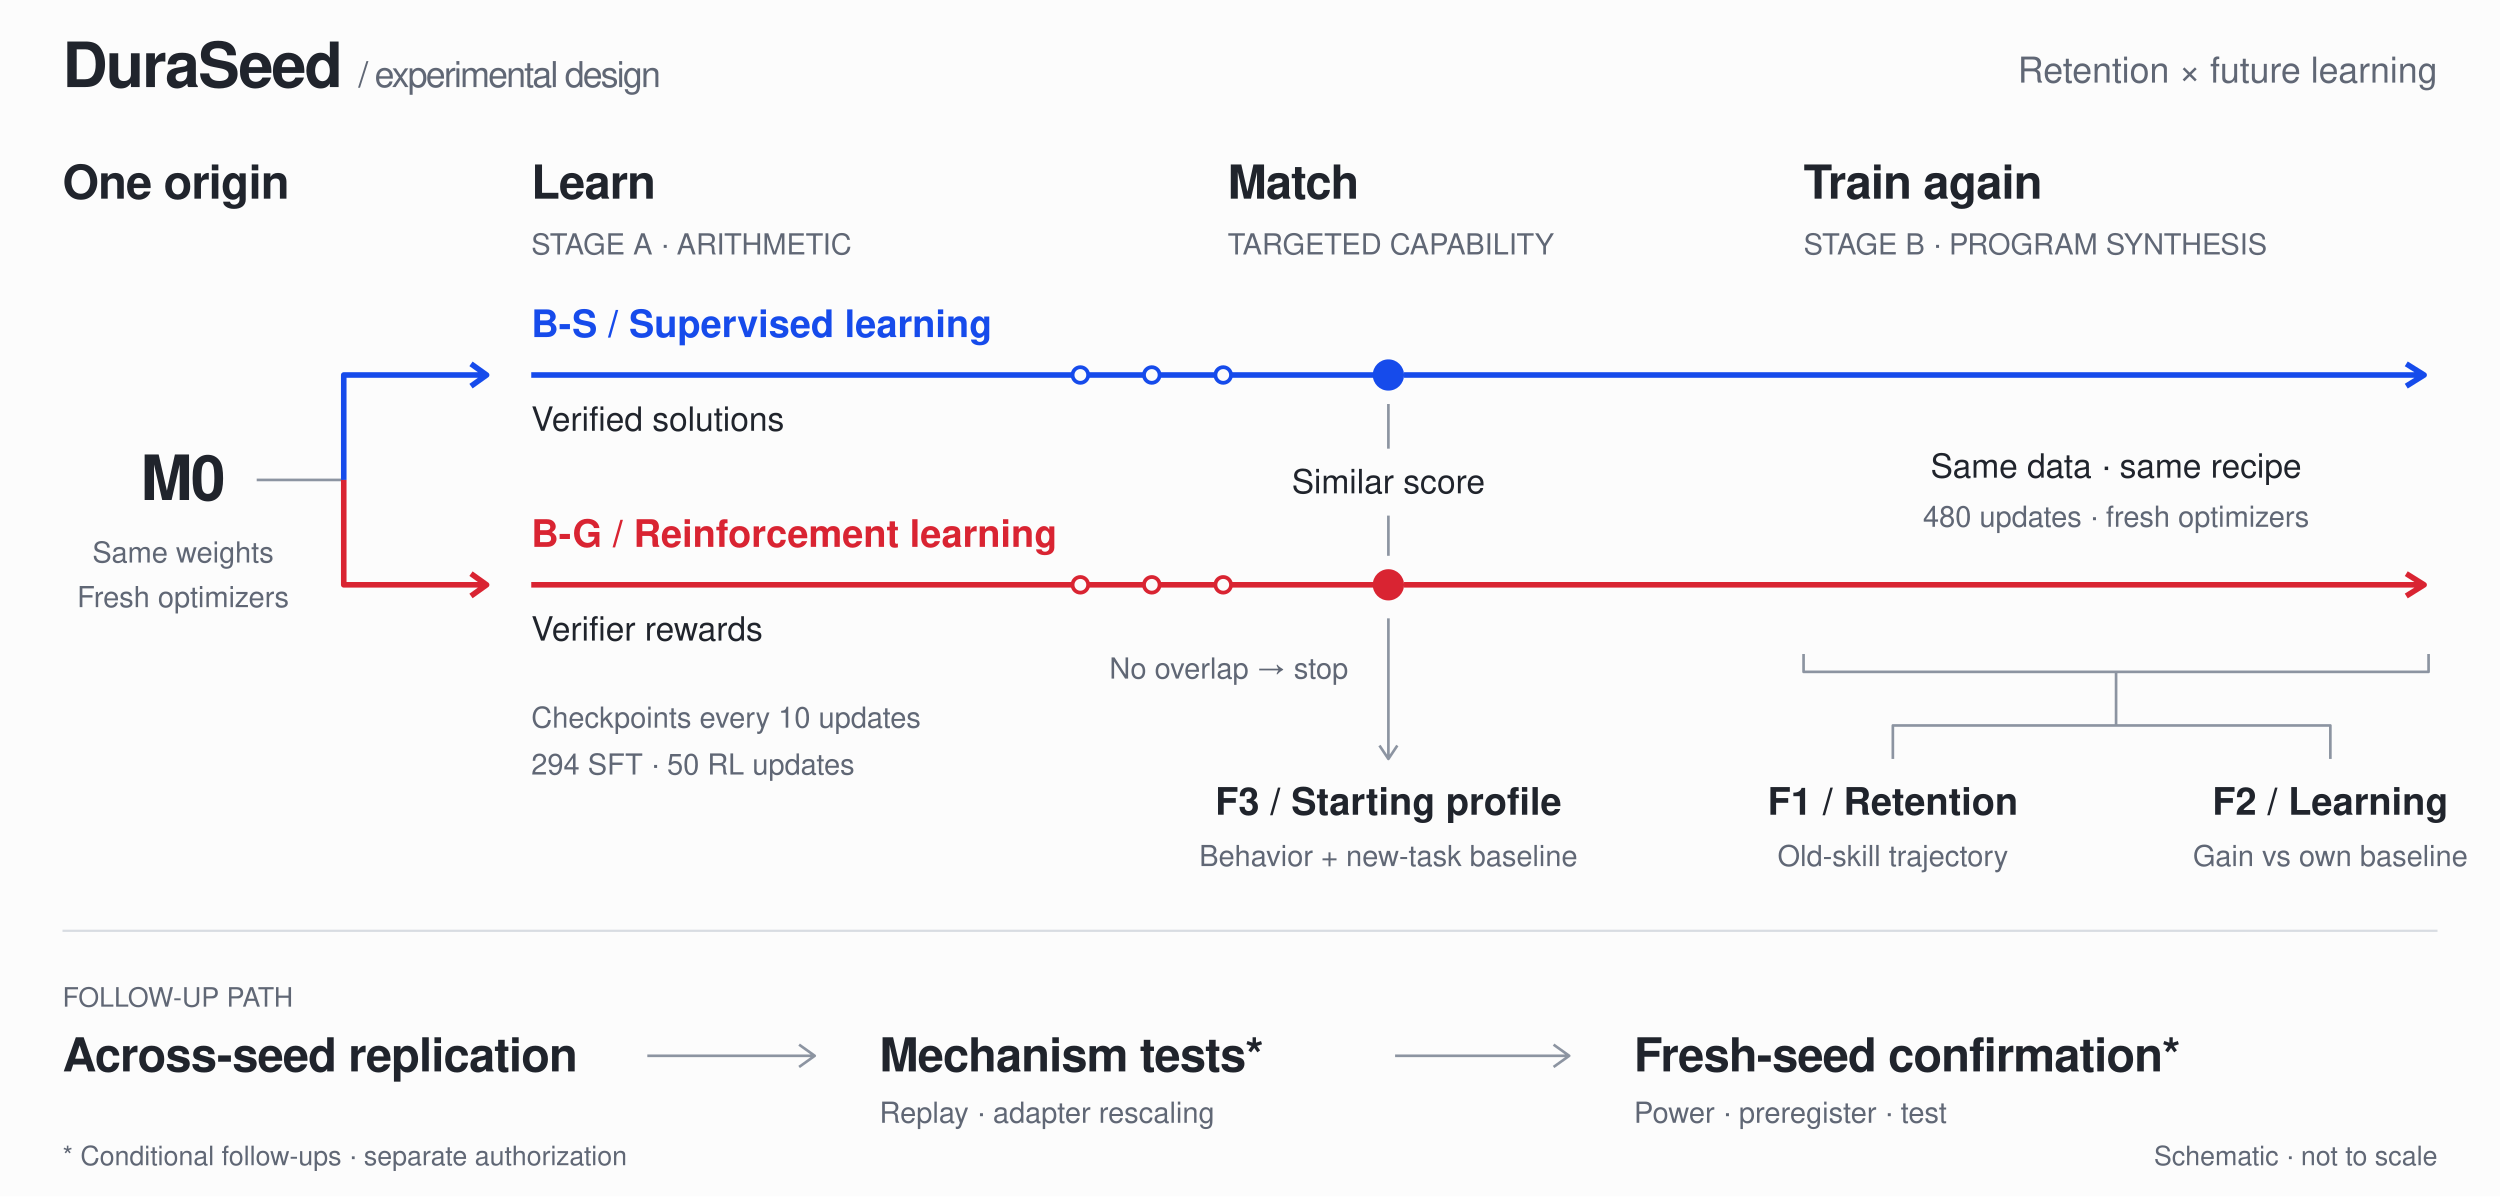
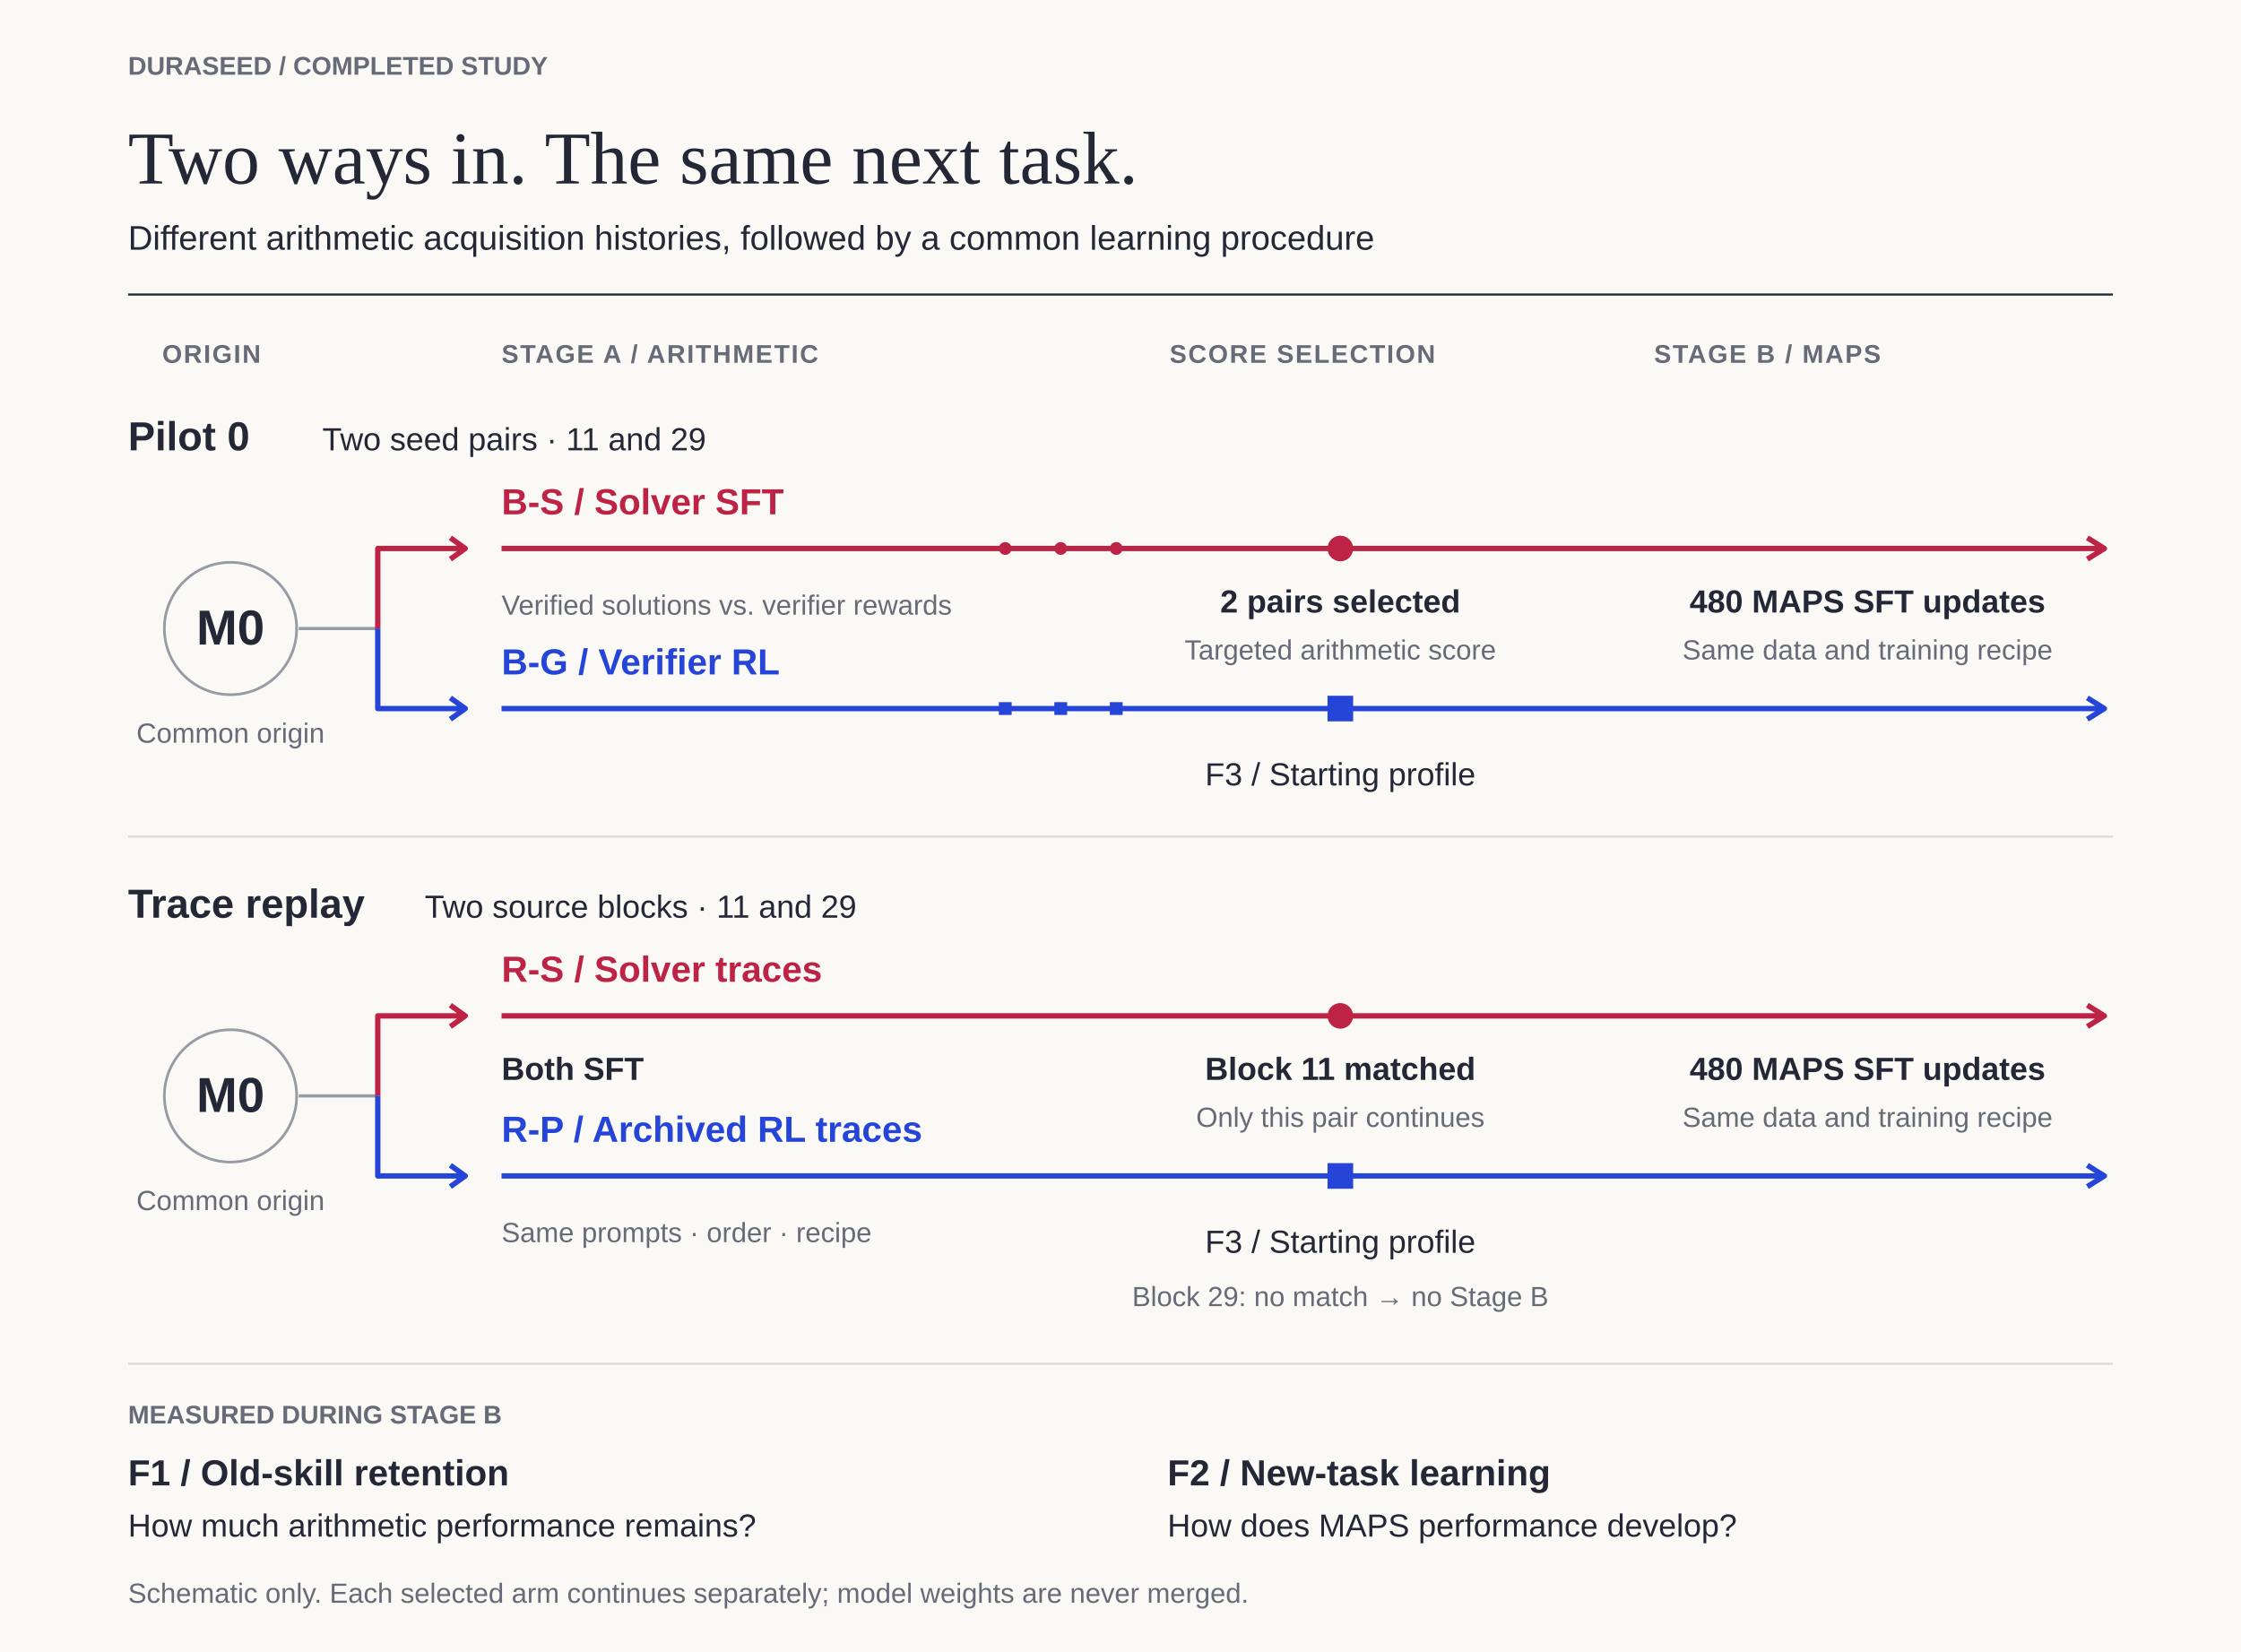
- <svg xmlns="http://www.w3.org/2000/svg" width="1120" height="536" viewBox="0 0 1120 536" role="img" aria-labelledby="title desc">
+ <svg xmlns="http://www.w3.org/2000/svg" width="1050" height="774" viewBox="0 0 1050 774" role="img" aria-labelledby="title desc">
  <style>
-     text { font-family: "Helvetica Neue", Helvetica, Arial, sans-serif; fill: #20242c; }
-     .paper { fill: #fcfcfc; }
-     .title { font-size: 28px; font-weight: 650; letter-spacing: -.8px; }
-     .subtitle { font-size: 16px; fill: #606775; }
-     .stage { font-size: 21px; font-weight: 600; letter-spacing: -.35px; }
-     .label { font-size: 17px; font-weight: 600; }
+     text { font-family: Arial, Helvetica, sans-serif; fill: #242735; }
+     .editorial { font-family: Georgia, "Times New Roman", serif; font-size: 35px; }
+     .eyebrow { font-size: 12px; font-weight: 600; fill: #676B78; }
+     .column { font-size: 12px; font-weight: 600; letter-spacing: .7px; fill: #676B78; }
+     .comparison { font-size: 19px; font-weight: 600; }
+     .arm { font-size: 17px; font-weight: 600; }
    .body { font-size: 15px; }
-     .note { font-size: 13px; fill: #606775; }
-     .small { font-size: 12px; fill: #606775; }
-     .rule { stroke: #d8dce2; stroke-width: 1; }
-     .flow { fill: none; stroke-width: 2.5; stroke-linejoin: round; }
-     .connector { fill: none; stroke: #8c94a1; stroke-width: 1.2; stroke-linejoin: round; }
-     .sft-line { stroke: #164beb; }
-     .rl-line { stroke: #d92432; }
-     .sft-ink { fill: #164beb; }
-     .rl-ink { fill: #d92432; }
-     .point { fill: #fcfcfc; stroke-width: 1.7; }
-     @media (prefers-color-scheme: dark) {
-       .paper { fill: #13161b; }
-       text { fill: #edf0f5; }
-       .subtitle, .note, .small { fill: #a8b1bf; }
-       .rule { stroke: #343b47; }
-       .connector { stroke: #8994a5; }
-       .sft-line { stroke: #5485ff; }
-       .rl-line { stroke: #ff4b5b; }
-       .sft-ink { fill: #5485ff; }
-       .rl-ink { fill: #ff4b5b; }
-       .point { fill: #13161b; }
-     }
+     .note { font-size: 13px; fill: #676B78; }
+     .solver { fill: #BC2344; }
+     .policy { fill: #2545D9; }
+     .red-path { stroke: #BC2344; }
+     .blue-path { stroke: #2545D9; }
+     .track { fill: none; stroke-width: 2.5; stroke-linejoin: round; }
+     .rule { stroke: #DADCD9; stroke-width: 1; }
+     .origin { fill: #FAF9F5; stroke: #969BA4; stroke-width: 1.25; }
  </style>
-   <rect width="1120" height="536" class="paper" />
-   <text x="28" y="39" class="title">DuraSeed <tspan font-weight="400" class="subtitle">/ experimental design</tspan>
-   </text>
-   <text x="1092" y="37" text-anchor="end" class="subtitle">Retention × future learning</text>
-   <text x="28" y="89" class="stage">One origin</text>
-   <text x="238" y="89" class="stage">Learn</text>
-   <text x="238" y="114" class="note">STAGE A · ARITHMETIC</text>
-   <text x="550" y="89" class="stage">Match</text>
-   <text x="550" y="114" class="note">TARGETED CAPABILITY</text>
-   <text x="808" y="89" class="stage">Train again</text>
-   <text x="808" y="114" class="note">STAGE B · PROGRAM SYNTHESIS</text>
-   <text x="82" y="224" text-anchor="middle" class="title">M0</text>
-   <text x="82" y="252" text-anchor="middle" class="note">Same weights</text>
-   <text x="82" y="272" text-anchor="middle" class="note">Fresh optimizers</text>
-   <path d="M115 215 H154" class="connector" />
-   <path d="M154 215 V168 H218 M211 163 L218 168 L211 173" class="flow sft-line" />
-   <path d="M154 215 V262 H218 M211 257 L218 262 L211 267" class="flow rl-line" />
-   <text x="238" y="151" class="label sft-ink">B-S / Supervised learning</text>
-   <path d="M238 168 H622" class="flow sft-line" />
-   <text x="238" y="193" class="body">Verified solutions</text>
-   <text x="238" y="245" class="label rl-ink">B-G / Reinforcement learning</text>
-   <path d="M238 262 H622" class="flow rl-line" />
-   <text x="238" y="287" class="body">Verifier rewards</text>
-   <g class="point sft-line">
-     <circle cx="484" cy="168" r="3.5" />
-     <circle cx="516" cy="168" r="3.5" />
-     <circle cx="548" cy="168" r="3.5" />
-   </g>
-   <g class="point rl-line">
-     <circle cx="484" cy="262" r="3.5" />
-     <circle cx="516" cy="262" r="3.5" />
-     <circle cx="548" cy="262" r="3.5" />
-   </g>
-   <text x="238" y="326" class="note">Checkpoints every 10 updates</text>
-   <text x="238" y="347" class="note">294 SFT · 50 RL updates</text>
-   <circle cx="622" cy="168" r="7" class="sft-ink" />
-   <circle cx="622" cy="262" r="7" class="rl-ink" />
-   <path d="M622 181 V201 M622 231 V249" class="connector" />
-   <text x="622" y="221" text-anchor="middle" class="body">Similar score</text>
-   <text x="604" y="304" text-anchor="end" class="note">No overlap → stop</text>
-   <path d="M622 277 V340 M618 334 L622 340 L626 334" class="connector" />
-   <text x="622" y="365" text-anchor="middle" class="label">F3 / Starting profile</text>
-   <text x="622" y="388" text-anchor="middle" class="note">Behavior + new-task baseline</text>
-   <path d="M629 168 H1086 M1078 163 L1086 168 L1078 173" class="flow sft-line" />
-   <path d="M629 262 H1086 M1078 257 L1086 262 L1078 267" class="flow rl-line" />
-   <text x="948" y="214" text-anchor="middle" class="body">Same data · same recipe</text>
-   <text x="948" y="236" text-anchor="middle" class="note">480 updates · fresh optimizers</text>
-   <path d="M808 293 V301 H1088 V293 M948 301 V325 M848 340 V325 H1044 V340" class="connector" />
-   <text x="848" y="365" text-anchor="middle" class="label">F1 / Retention</text>
-   <text x="848" y="388" text-anchor="middle" class="note">Old-skill trajectory</text>
-   <text x="1044" y="365" text-anchor="middle" class="label">F2 / Learning</text>
-   <text x="1044" y="388" text-anchor="middle" class="note">Gain vs own baseline</text>
-   <path d="M28 417 H1092" class="rule" />
-   <text x="28" y="451" class="small">FOLLOW-UP PATH</text>
-   <text x="28" y="480" class="stage">Across-seed replication</text>
-   <path d="M290 473 H365 M358 468 L365 473 L358 478" class="connector" />
-   <text x="394" y="480" class="stage">Mechanism tests*</text>
-   <text x="394" y="503" class="note">Replay · adapter rescaling</text>
-   <path d="M625 473 H703 M696 468 L703 473 L696 478" class="connector" />
-   <text x="732" y="480" class="stage">Fresh-seed confirmation*</text>
-   <text x="732" y="503" class="note">Power · preregister · test</text>
-   <text x="28" y="522" class="small">* Conditional follow-ups · separate authorization</text>
-   <text x="1092" y="522" text-anchor="end" class="small">Schematic · not to scale</text>
+   <rect width="1050" height="774" fill="#FAF9F5" />
+   <text x="60" y="35" class="eyebrow">DURASEED / COMPLETED STUDY</text>
+   <text x="60" y="86" class="editorial">Two ways in. The same next task.</text>
+   <text x="60" y="117" font-size="16" fill="#676B78">Different arithmetic acquisition histories, followed by a common learning procedure</text>
+   <line x1="60" y1="138" x2="990" y2="138" stroke="#242735" />
+   <text x="76" y="170" class="column">ORIGIN</text>
+   <text x="235" y="170" class="column">STAGE A / ARITHMETIC</text>
+   <text x="548" y="170" class="column">SCORE SELECTION</text>
+   <text x="775" y="170" class="column">STAGE B / MAPS</text>
+   <text x="60" y="211" class="comparison">Pilot 0</text>
+   <text x="151" y="211" class="body" fill="#676B78">Two seed pairs · 11 and 29</text>
+   <path d="M140 294.5 H177" fill="none" stroke="#969BA4" stroke-width="1.5" />
+   <path d="M177 294.5 V257 H218 M211 252 L218 257 L211 262" class="track red-path" />
+   <path d="M177 294.5 V332 H218 M211 327 L218 332 L211 337" class="track blue-path" />
+   <circle cx="108" cy="294.5" r="31" class="origin" />
+   <text x="108" y="302" text-anchor="middle" font-size="23" font-weight="600">M0</text>
+   <text x="108" y="348" text-anchor="middle" class="note">Common origin</text>
+   <text x="235" y="241" class="arm solver">B-S / Solver SFT</text>
+   <path d="M235 257 H986 M978 252 L986 257 L978 262" class="track red-path" />
+   <text x="235" y="316" class="arm policy">B-G / Verifier RL</text>
+   <path d="M235 332 H986 M978 327 L986 332 L978 337" class="track blue-path" />
+   <text x="235" y="288" class="note">Verified solutions vs. verifier rewards</text>
+   <circle cx="471" cy="257" r="3" fill="#BC2344" />
+   <circle cx="497" cy="257" r="3" fill="#BC2344" />
+   <circle cx="523" cy="257" r="3" fill="#BC2344" />
+   <rect x="468" y="329" width="6" height="6" fill="#2545D9" />
+   <rect x="494" y="329" width="6" height="6" fill="#2545D9" />
+   <rect x="520" y="329" width="6" height="6" fill="#2545D9" />
+   <circle cx="628" cy="257" r="6" fill="#BC2344" />
+   <rect x="622" y="326" width="12" height="12" fill="#2545D9" />
+   <text x="628" y="287" text-anchor="middle" class="body" font-weight="600">2 pairs selected</text>
+   <text x="628" y="309" text-anchor="middle" class="note">Targeted arithmetic score</text>
+   <text x="628" y="368" text-anchor="middle" class="body">F3 / Starting profile</text>
+   <text x="875" y="287" text-anchor="middle" class="body" font-weight="600">480 MAPS SFT updates</text>
+   <text x="875" y="309" text-anchor="middle" class="note">Same data and training recipe</text>
+   <line x1="60" y1="392" x2="990" y2="392" class="rule" />
+   <text x="60" y="430" class="comparison">Trace replay</text>
+   <text x="199" y="430" class="body" fill="#676B78">Two source blocks · 11 and 29</text>
+   <path d="M140 513.5 H177" fill="none" stroke="#969BA4" stroke-width="1.5" />
+   <path d="M177 513.5 V476 H218 M211 471 L218 476 L211 481" class="track red-path" />
+   <path d="M177 513.5 V551 H218 M211 546 L218 551 L211 556" class="track blue-path" />
+   <circle cx="108" cy="513.5" r="31" class="origin" />
+   <text x="108" y="521" text-anchor="middle" font-size="23" font-weight="600">M0</text>
+   <text x="108" y="567" text-anchor="middle" class="note">Common origin</text>
+   <text x="235" y="460" class="arm solver">R-S / Solver traces</text>
+   <path d="M235 476 H986 M978 471 L986 476 L978 481" class="track red-path" />
+   <text x="235" y="535" class="arm policy">R-P / Archived RL traces</text>
+   <path d="M235 551 H986 M978 546 L986 551 L978 556" class="track blue-path" />
+   <text x="235" y="506" class="body" font-weight="600">Both SFT</text>
+   <text x="235" y="582" class="note">Same prompts · order · recipe</text>
+   <circle cx="628" cy="476" r="6" fill="#BC2344" />
+   <rect x="622" y="545" width="12" height="12" fill="#2545D9" />
+   <text x="628" y="506" text-anchor="middle" class="body" font-weight="600">Block 11 matched</text>
+   <text x="628" y="528" text-anchor="middle" class="note">Only this pair continues</text>
+   <text x="628" y="587" text-anchor="middle" class="body">F3 / Starting profile</text>
+   <text x="875" y="506" text-anchor="middle" class="body" font-weight="600">480 MAPS SFT updates</text>
+   <text x="875" y="528" text-anchor="middle" class="note">Same data and training recipe</text>
+   <text x="628" y="612" text-anchor="middle" class="note">Block 29: no match → no Stage B</text>
+   <line x1="60" y1="639" x2="990" y2="639" class="rule" />
+   <text x="60" y="667" class="eyebrow">MEASURED DURING STAGE B</text>
+   <text x="60" y="696" class="arm">F1 / Old-skill retention</text>
+   <text x="60" y="720" class="body" fill="#676B78">How much arithmetic performance remains?</text>
+   <text x="547" y="696" class="arm">F2 / New-task learning</text>
+   <text x="547" y="720" class="body" fill="#676B78">How does MAPS performance develop?</text>
+   <text x="60" y="751" class="note">Schematic only. Each selected arm continues separately; model weights are never merged.</text>
</svg>
